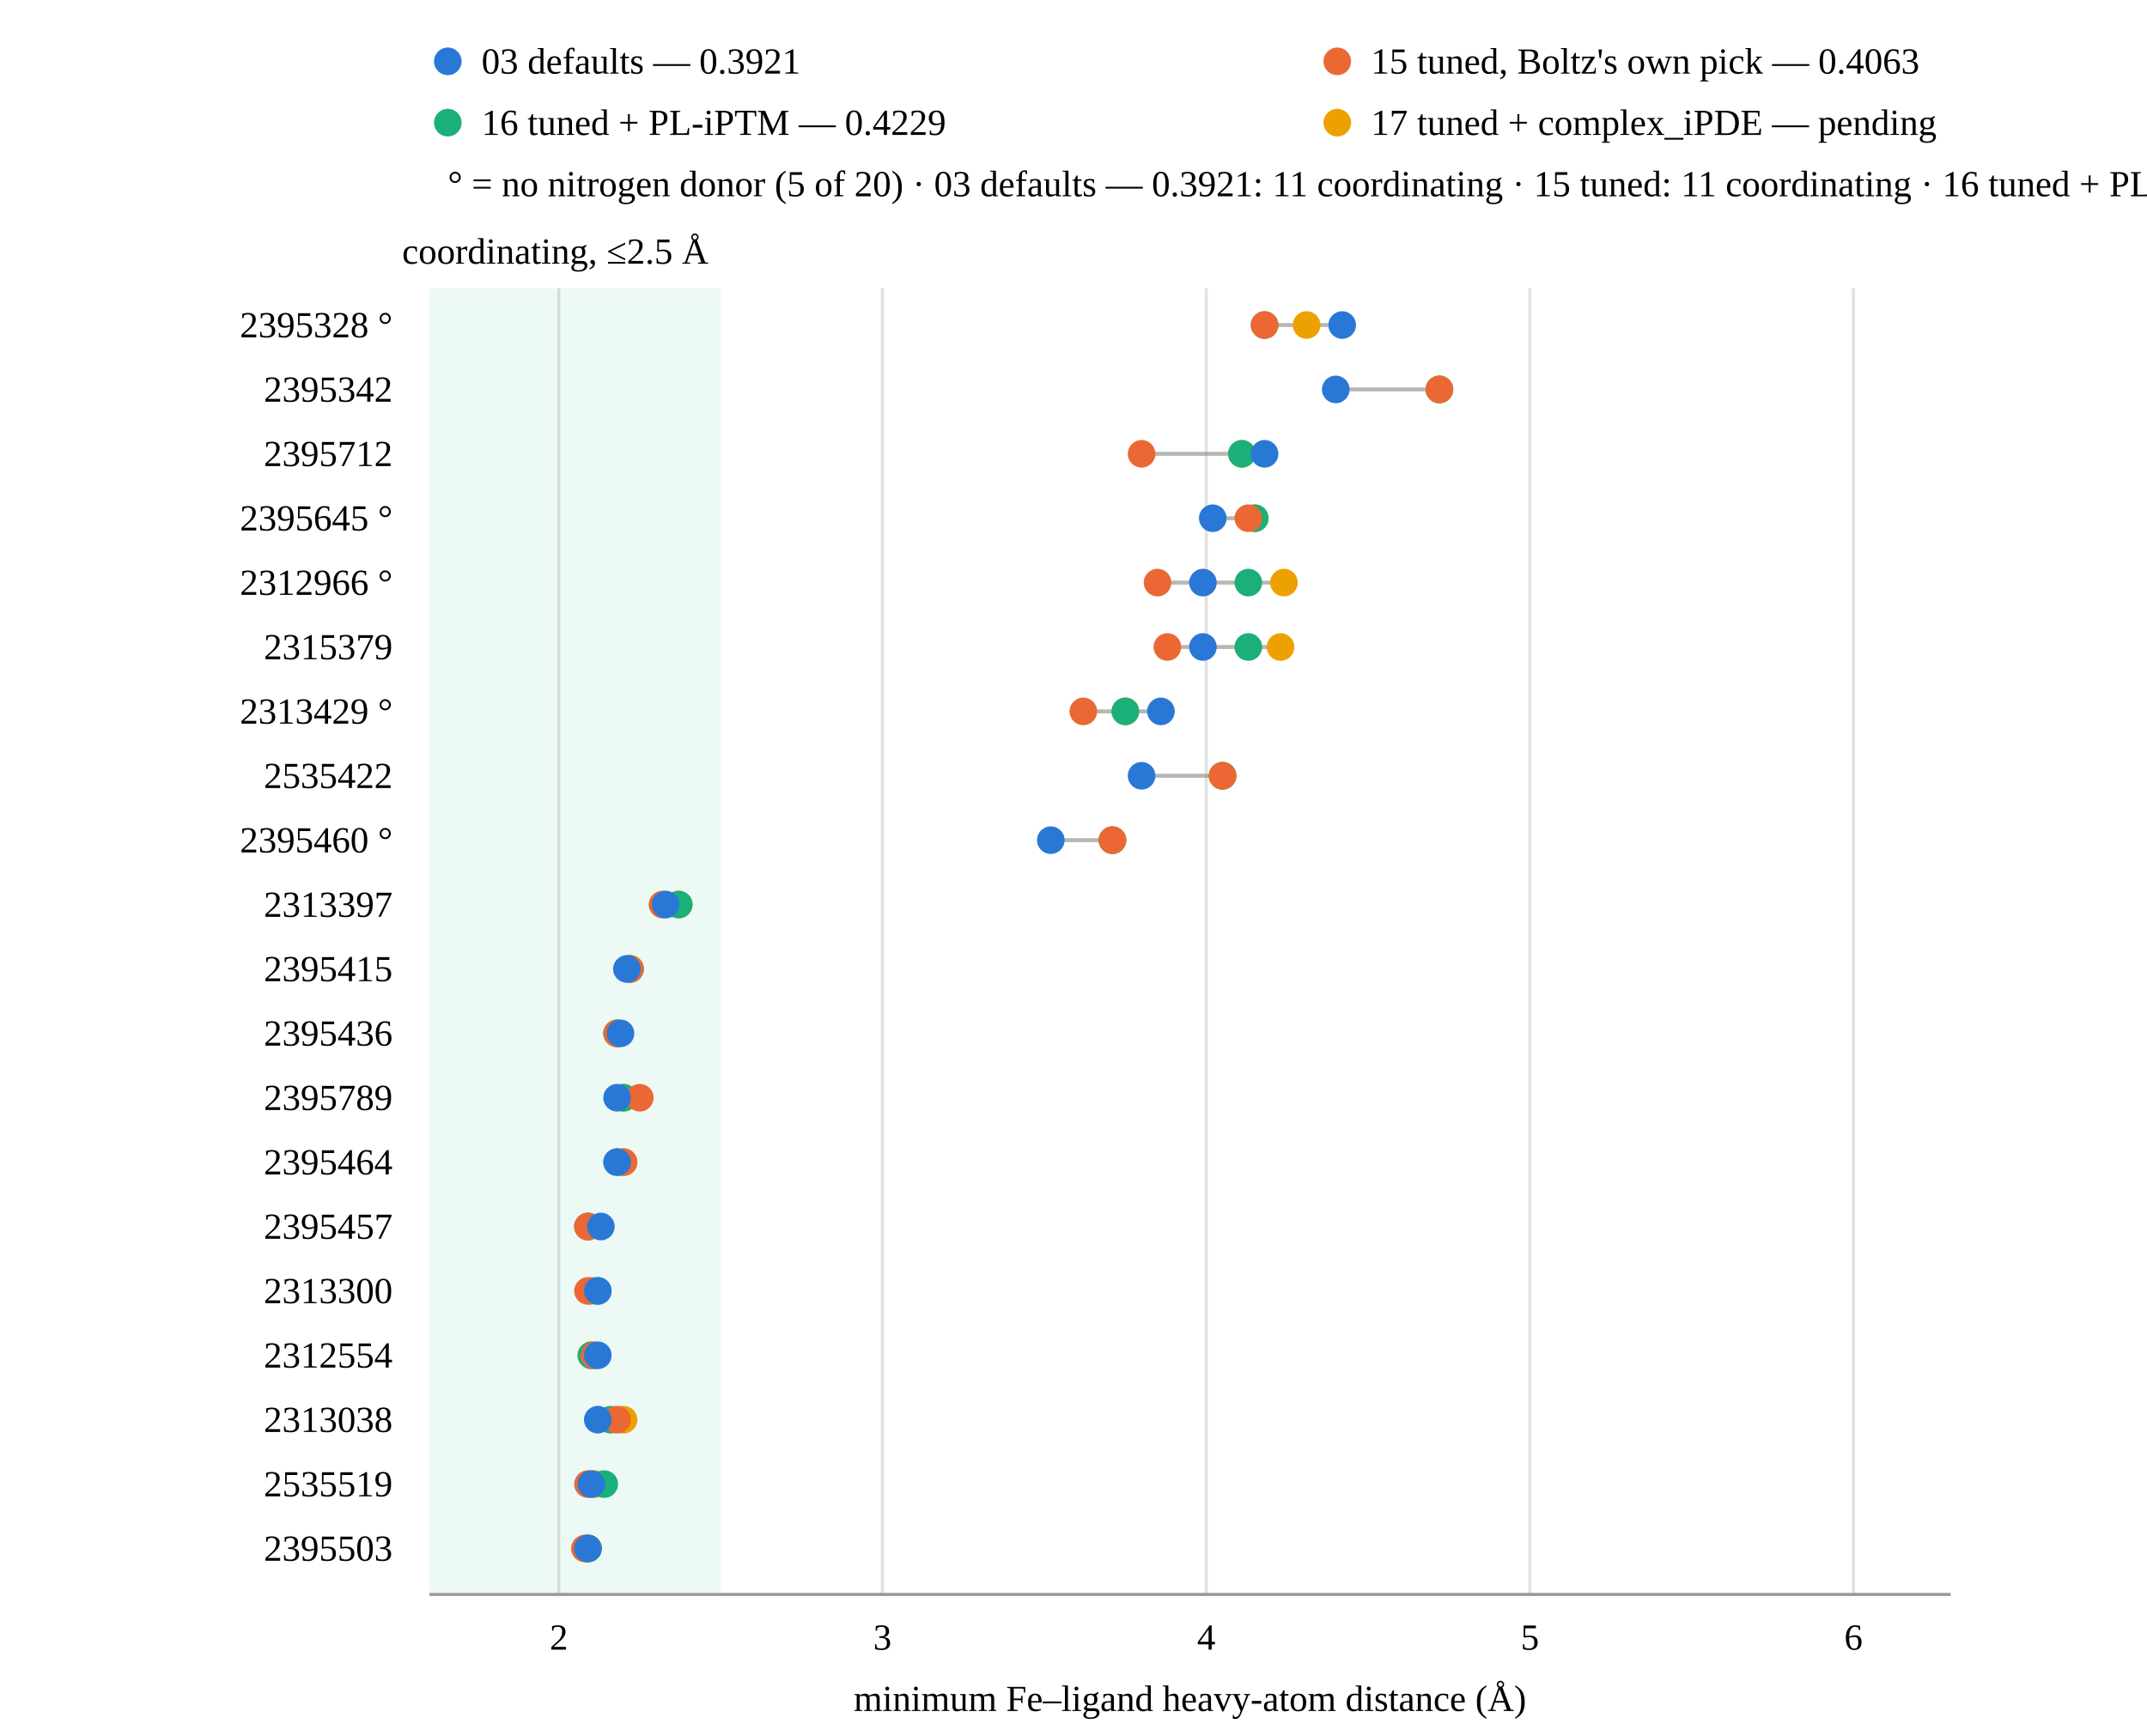
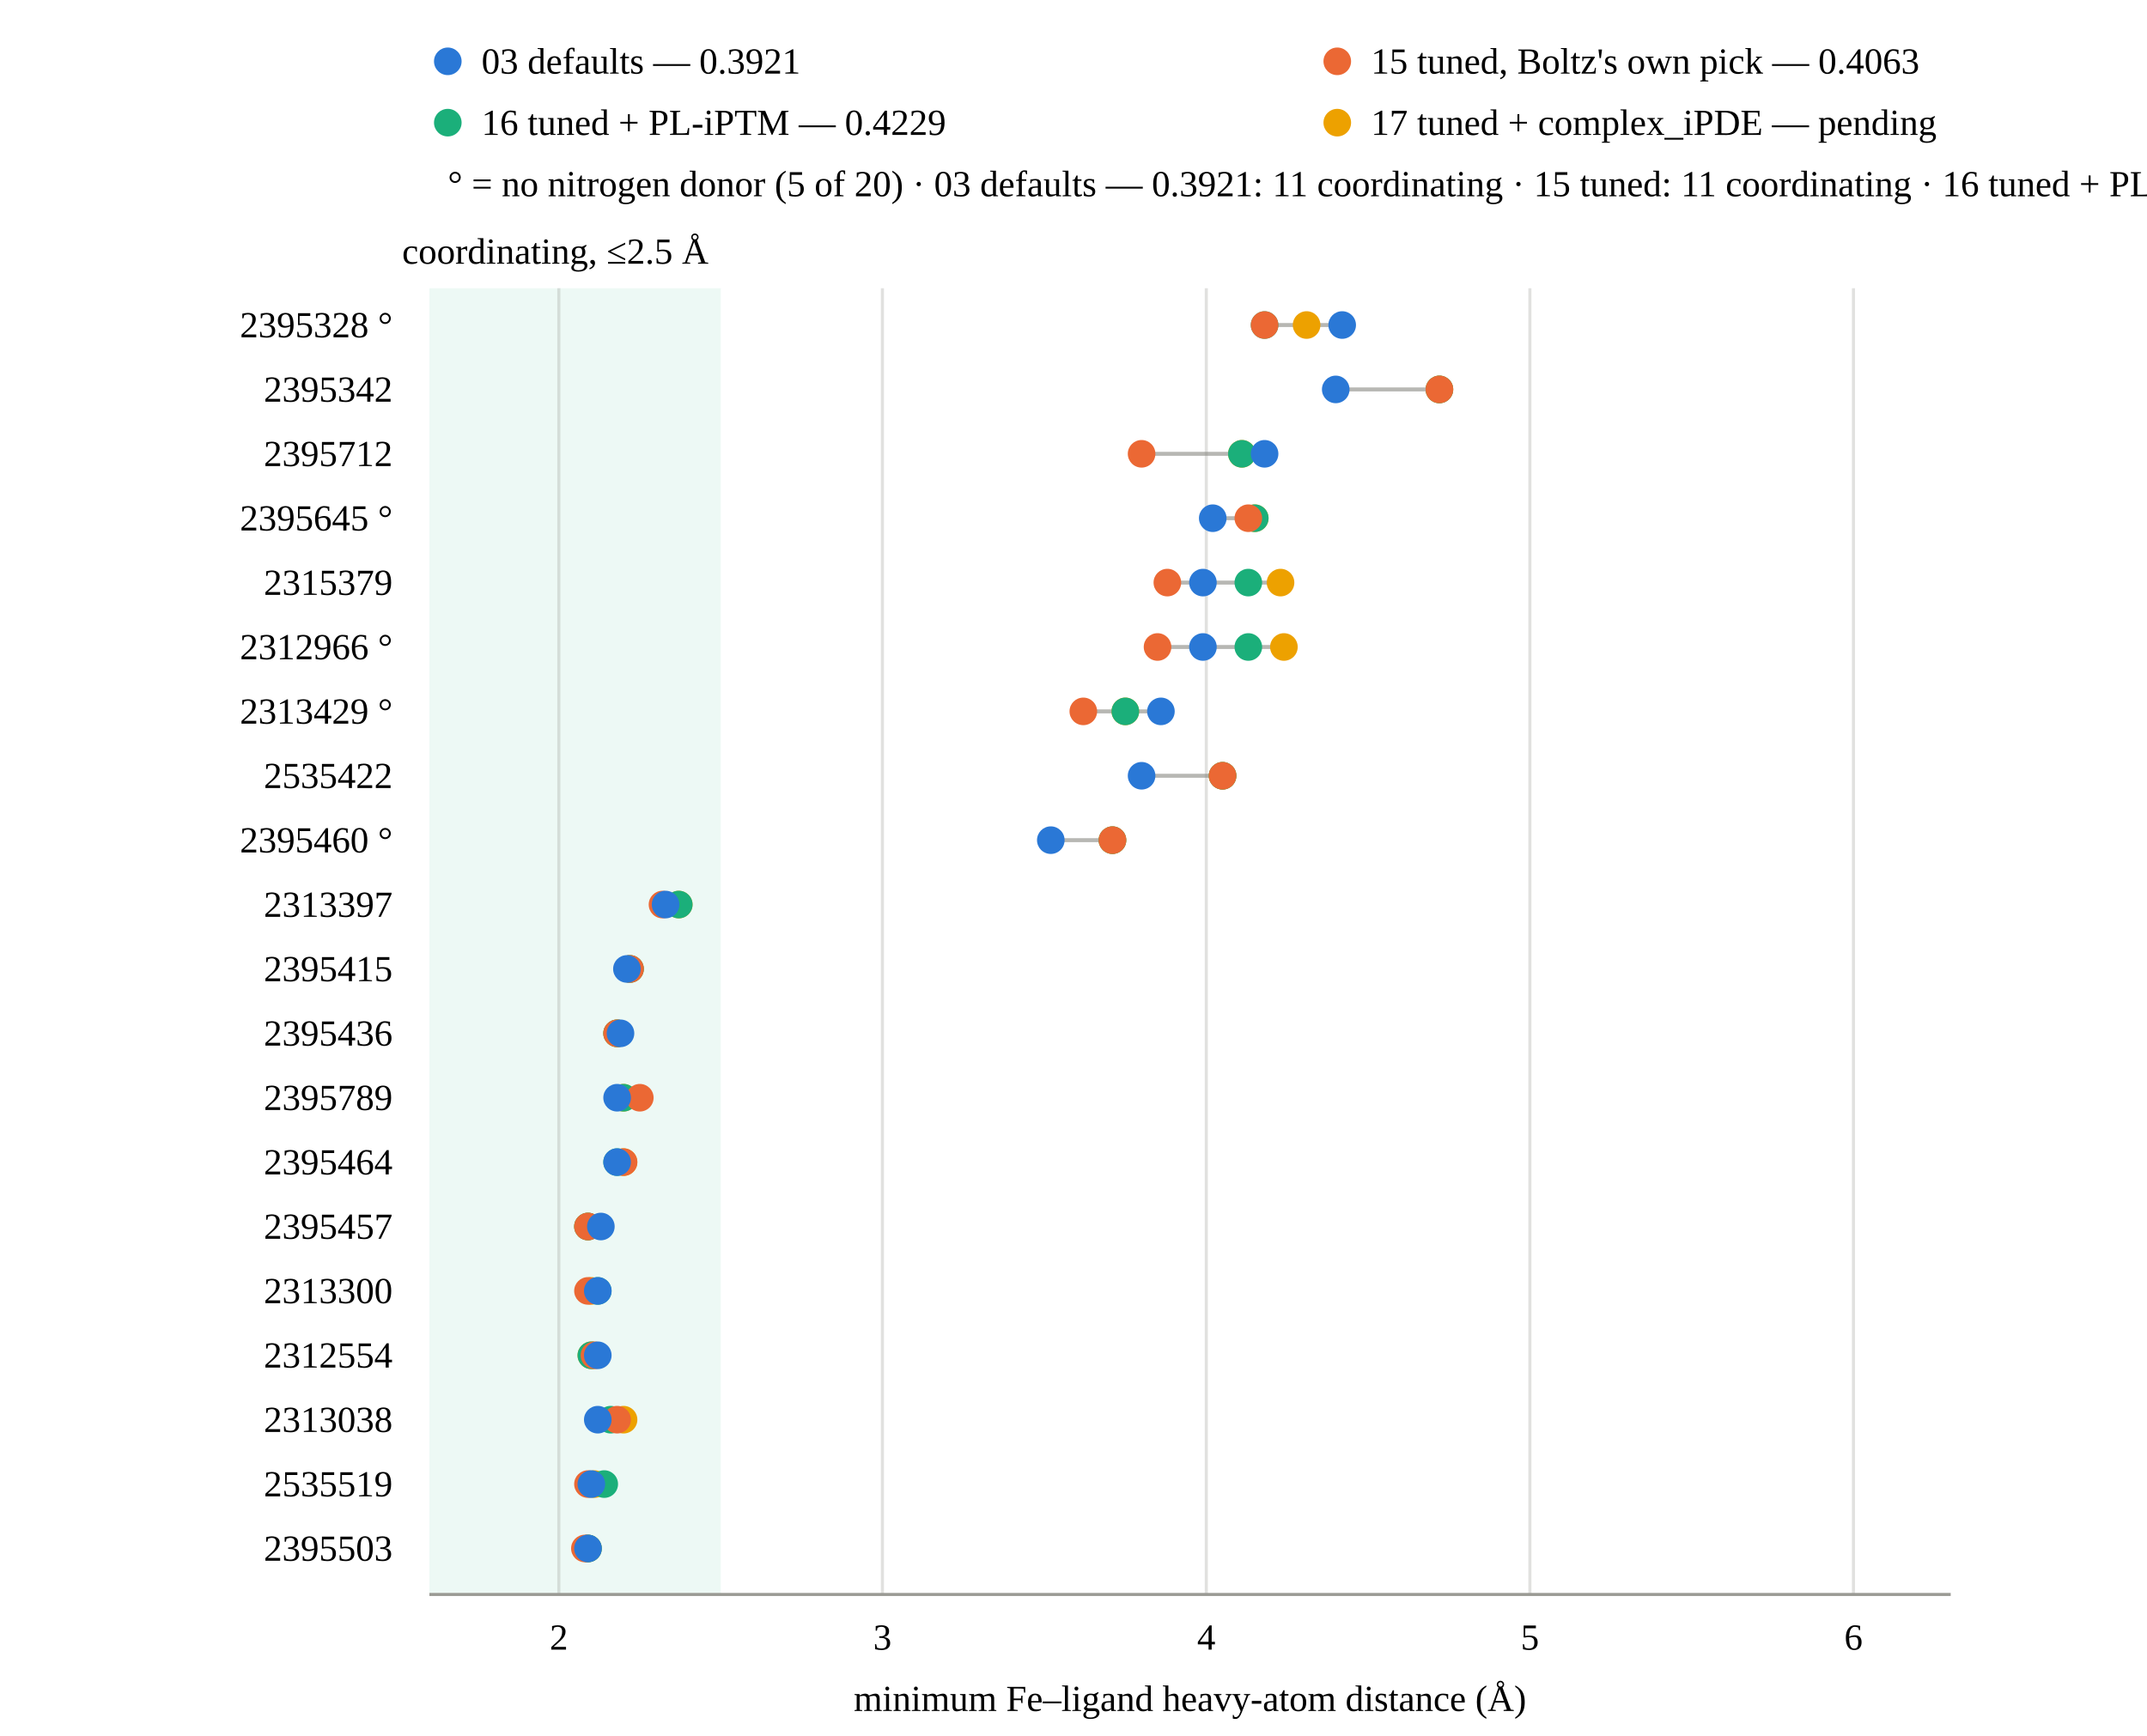
<svg xmlns="http://www.w3.org/2000/svg" viewBox="0 0 700 566" role="img">
  <rect x="140.0" y="94" width="95.0" height="426" fill="#1baf7a" opacity="0.08" />
  <text x="231.0" y="86" text-anchor="end" class="ts">coordinating, ≤2.5 Å</text>
  <line x1="182.2" y1="94" x2="182.2" y2="520" stroke="#9a9a94" stroke-opacity="0.3" />
  <text x="182.2" y="538" text-anchor="middle" class="ts">2</text>
  <line x1="287.7" y1="94" x2="287.7" y2="520" stroke="#9a9a94" stroke-opacity="0.3" />
  <text x="287.7" y="538" text-anchor="middle" class="ts">3</text>
  <line x1="393.3" y1="94" x2="393.3" y2="520" stroke="#9a9a94" stroke-opacity="0.3" />
  <text x="393.3" y="538" text-anchor="middle" class="ts">4</text>
  <line x1="498.8" y1="94" x2="498.8" y2="520" stroke="#9a9a94" stroke-opacity="0.3" />
  <text x="498.8" y="538" text-anchor="middle" class="ts">5</text>
  <line x1="604.3" y1="94" x2="604.3" y2="520" stroke="#9a9a94" stroke-opacity="0.3" />
  <text x="604.3" y="538" text-anchor="middle" class="ts">6</text>
  <text x="128" y="110" text-anchor="end" class="ts">2395328 °</text>
  <line x1="412.3" y1="106" x2="437.6" y2="106" stroke="#888780" stroke-width="1.3" stroke-opacity="0.6" />
  <circle cx="426.0" cy="106" r="4.5" fill="#eda100" />
  <circle cx="412.3" cy="106" r="4.5" fill="#1baf7a" />
  <circle cx="412.3" cy="106" r="4.5" fill="#eb6834" />
  <circle cx="437.6" cy="106" r="4.5" fill="#2a78d6" />
  <text x="128" y="131" text-anchor="end" class="ts">2395342</text>
  <line x1="435.5" y1="127" x2="469.3" y2="127" stroke="#888780" stroke-width="1.3" stroke-opacity="0.6" />
  <circle cx="469.3" cy="127" r="4.5" fill="#eda100" />
  <circle cx="469.3" cy="127" r="4.5" fill="#1baf7a" />
  <circle cx="469.3" cy="127" r="4.5" fill="#eb6834" />
  <circle cx="435.5" cy="127" r="4.5" fill="#2a78d6" />
  <text x="128" y="152" text-anchor="end" class="ts">2395712</text>
  <line x1="372.2" y1="148" x2="412.3" y2="148" stroke="#888780" stroke-width="1.3" stroke-opacity="0.6" />
  <circle cx="404.9" cy="148" r="4.5" fill="#eda100" />
  <circle cx="404.9" cy="148" r="4.5" fill="#1baf7a" />
  <circle cx="372.2" cy="148" r="4.5" fill="#eb6834" />
  <circle cx="412.3" cy="148" r="4.5" fill="#2a78d6" />
  <text x="128" y="173" text-anchor="end" class="ts">2395645 °</text>
  <line x1="395.4" y1="169" x2="409.1" y2="169" stroke="#888780" stroke-width="1.3" stroke-opacity="0.6" />
  <circle cx="409.1" cy="169" r="4.5" fill="#eda100" />
  <circle cx="409.1" cy="169" r="4.5" fill="#1baf7a" />
  <circle cx="407.0" cy="169" r="4.5" fill="#eb6834" />
  <circle cx="395.4" cy="169" r="4.5" fill="#2a78d6" />
-   <text x="128" y="194" text-anchor="end" class="ts">2312966 °</text>
-   <line x1="377.4" y1="190" x2="418.6" y2="190" stroke="#888780" stroke-width="1.3" stroke-opacity="0.6" />
-   <circle cx="418.6" cy="190" r="4.5" fill="#eda100" />
+   <text x="128" y="194" text-anchor="end" class="ts">2315379</text>
+   <line x1="380.6" y1="190" x2="417.5" y2="190" stroke="#888780" stroke-width="1.3" stroke-opacity="0.6" />
+   <circle cx="417.5" cy="190" r="4.5" fill="#eda100" />
  <circle cx="407.0" cy="190" r="4.5" fill="#1baf7a" />
-   <circle cx="377.4" cy="190" r="4.5" fill="#eb6834" />
+   <circle cx="380.6" cy="190" r="4.5" fill="#eb6834" />
  <circle cx="392.2" cy="190" r="4.5" fill="#2a78d6" />
-   <text x="128" y="215" text-anchor="end" class="ts">2315379</text>
-   <line x1="380.6" y1="211" x2="417.5" y2="211" stroke="#888780" stroke-width="1.3" stroke-opacity="0.6" />
-   <circle cx="417.5" cy="211" r="4.5" fill="#eda100" />
+   <text x="128" y="215" text-anchor="end" class="ts">2312966 °</text>
+   <line x1="377.4" y1="211" x2="418.6" y2="211" stroke="#888780" stroke-width="1.3" stroke-opacity="0.6" />
+   <circle cx="418.6" cy="211" r="4.5" fill="#eda100" />
  <circle cx="407.0" cy="211" r="4.5" fill="#1baf7a" />
-   <circle cx="380.6" cy="211" r="4.5" fill="#eb6834" />
+   <circle cx="377.4" cy="211" r="4.5" fill="#eb6834" />
  <circle cx="392.2" cy="211" r="4.5" fill="#2a78d6" />
  <text x="128" y="236" text-anchor="end" class="ts">2313429 °</text>
  <line x1="353.2" y1="232" x2="378.5" y2="232" stroke="#888780" stroke-width="1.3" stroke-opacity="0.6" />
  <circle cx="366.9" cy="232" r="4.5" fill="#eda100" />
  <circle cx="366.9" cy="232" r="4.5" fill="#1baf7a" />
  <circle cx="353.2" cy="232" r="4.5" fill="#eb6834" />
  <circle cx="378.5" cy="232" r="4.5" fill="#2a78d6" />
  <text x="128" y="257" text-anchor="end" class="ts">2535422</text>
  <line x1="372.2" y1="253" x2="398.6" y2="253" stroke="#888780" stroke-width="1.3" stroke-opacity="0.6" />
  <circle cx="398.6" cy="253" r="4.5" fill="#eda100" />
  <circle cx="398.6" cy="253" r="4.5" fill="#1baf7a" />
  <circle cx="398.6" cy="253" r="4.5" fill="#eb6834" />
  <circle cx="372.2" cy="253" r="4.5" fill="#2a78d6" />
  <text x="128" y="278" text-anchor="end" class="ts">2395460 °</text>
  <line x1="342.6" y1="274" x2="362.7" y2="274" stroke="#888780" stroke-width="1.3" stroke-opacity="0.6" />
  <circle cx="362.7" cy="274" r="4.5" fill="#eda100" />
  <circle cx="362.7" cy="274" r="4.5" fill="#1baf7a" />
  <circle cx="362.7" cy="274" r="4.5" fill="#eb6834" />
  <circle cx="342.6" cy="274" r="4.5" fill="#2a78d6" />
  <text x="128" y="299" text-anchor="end" class="ts">2313397</text>
  <line x1="216.0" y1="295" x2="221.3" y2="295" stroke="#888780" stroke-width="1.3" stroke-opacity="0.6" />
  <circle cx="221.3" cy="295" r="4.5" fill="#eda100" />
  <circle cx="221.3" cy="295" r="4.5" fill="#1baf7a" />
  <circle cx="216.0" cy="295" r="4.5" fill="#eb6834" />
  <circle cx="217.0" cy="295" r="4.5" fill="#2a78d6" />
  <text x="128" y="320" text-anchor="end" class="ts">2395415</text>
  <circle cx="205.4" cy="316" r="4.5" fill="#eda100" />
  <circle cx="205.4" cy="316" r="4.5" fill="#1baf7a" />
  <circle cx="205.4" cy="316" r="4.5" fill="#eb6834" />
  <circle cx="204.4" cy="316" r="4.5" fill="#2a78d6" />
  <text x="128" y="341" text-anchor="end" class="ts">2395436</text>
  <circle cx="201.2" cy="337" r="4.5" fill="#eda100" />
  <circle cx="201.2" cy="337" r="4.5" fill="#1baf7a" />
  <circle cx="201.2" cy="337" r="4.5" fill="#eb6834" />
  <circle cx="202.3" cy="337" r="4.5" fill="#2a78d6" />
  <text x="128" y="362" text-anchor="end" class="ts">2395789</text>
  <line x1="201.2" y1="358" x2="208.6" y2="358" stroke="#888780" stroke-width="1.3" stroke-opacity="0.6" />
  <circle cx="203.3" cy="358" r="4.5" fill="#eda100" />
  <circle cx="203.3" cy="358" r="4.5" fill="#1baf7a" />
  <circle cx="208.6" cy="358" r="4.5" fill="#eb6834" />
  <circle cx="201.2" cy="358" r="4.5" fill="#2a78d6" />
  <text x="128" y="383" text-anchor="end" class="ts">2395464</text>
  <line x1="201.2" y1="379" x2="203.3" y2="379" stroke="#888780" stroke-width="1.3" stroke-opacity="0.6" />
  <circle cx="203.3" cy="379" r="4.5" fill="#eda100" />
  <circle cx="201.2" cy="379" r="4.5" fill="#1baf7a" />
  <circle cx="203.3" cy="379" r="4.5" fill="#eb6834" />
  <circle cx="201.2" cy="379" r="4.5" fill="#2a78d6" />
  <text x="128" y="404" text-anchor="end" class="ts">2395457</text>
  <line x1="191.7" y1="400" x2="195.9" y2="400" stroke="#888780" stroke-width="1.3" stroke-opacity="0.6" />
  <circle cx="191.7" cy="400" r="4.5" fill="#eda100" />
  <circle cx="191.7" cy="400" r="4.5" fill="#1baf7a" />
  <circle cx="191.7" cy="400" r="4.5" fill="#eb6834" />
  <circle cx="195.9" cy="400" r="4.5" fill="#2a78d6" />
  <text x="128" y="425" text-anchor="end" class="ts">2313300</text>
  <line x1="191.7" y1="421" x2="194.9" y2="421" stroke="#888780" stroke-width="1.3" stroke-opacity="0.6" />
  <circle cx="192.8" cy="421" r="4.5" fill="#eda100" />
  <circle cx="194.9" cy="421" r="4.5" fill="#1baf7a" />
  <circle cx="191.7" cy="421" r="4.5" fill="#eb6834" />
  <circle cx="194.9" cy="421" r="4.5" fill="#2a78d6" />
  <text x="128" y="446" text-anchor="end" class="ts">2312554</text>
  <line x1="192.8" y1="442" x2="194.9" y2="442" stroke="#888780" stroke-width="1.3" stroke-opacity="0.6" />
  <circle cx="192.8" cy="442" r="4.5" fill="#eda100" />
  <circle cx="192.8" cy="442" r="4.5" fill="#1baf7a" />
  <circle cx="193.8" cy="442" r="4.5" fill="#eb6834" />
  <circle cx="194.9" cy="442" r="4.5" fill="#2a78d6" />
  <text x="128" y="467" text-anchor="end" class="ts">2313038</text>
  <line x1="194.9" y1="463" x2="203.3" y2="463" stroke="#888780" stroke-width="1.3" stroke-opacity="0.6" />
  <circle cx="203.3" cy="463" r="4.5" fill="#eda100" />
  <circle cx="199.1" cy="463" r="4.5" fill="#1baf7a" />
  <circle cx="201.2" cy="463" r="4.5" fill="#eb6834" />
  <circle cx="194.9" cy="463" r="4.5" fill="#2a78d6" />
  <text x="128" y="488" text-anchor="end" class="ts">2535519</text>
  <line x1="191.7" y1="484" x2="197.0" y2="484" stroke="#888780" stroke-width="1.3" stroke-opacity="0.6" />
  <circle cx="193.8" cy="484" r="4.5" fill="#eda100" />
  <circle cx="197.0" cy="484" r="4.5" fill="#1baf7a" />
  <circle cx="191.7" cy="484" r="4.5" fill="#eb6834" />
  <circle cx="192.8" cy="484" r="4.5" fill="#2a78d6" />
  <text x="128" y="509" text-anchor="end" class="ts">2395503</text>
  <circle cx="191.7" cy="505" r="4.5" fill="#eda100" />
  <circle cx="191.7" cy="505" r="4.5" fill="#1baf7a" />
  <circle cx="190.7" cy="505" r="4.5" fill="#eb6834" />
  <circle cx="191.7" cy="505" r="4.5" fill="#2a78d6" />
  <line x1="140" y1="520" x2="636" y2="520" stroke="#9a9a94" />
  <text x="388" y="558" text-anchor="middle" class="ts">minimum Fe–ligand heavy-atom distance (Å)</text>
  <circle cx="146" cy="20" r="4.5" fill="#2a78d6" />
  <text x="157" y="24" class="ts">03 defaults — 0.3921</text>
  <circle cx="436" cy="20" r="4.5" fill="#eb6834" />
  <text x="447" y="24" class="ts">15 tuned, Boltz's own pick — 0.4063</text>
  <circle cx="146" cy="40" r="4.5" fill="#1baf7a" />
  <text x="157" y="44" class="ts">16 tuned + PL-iPTM — 0.4229</text>
  <circle cx="436" cy="40" r="4.5" fill="#eda100" />
  <text x="447" y="44" class="ts">17 tuned + complex_iPDE — pending</text>
  <text x="146" y="64" class="ts">° = no nitrogen donor (5 of 20) · 03 defaults — 0.3921: 11 coordinating · 15 tuned: 11 coordinating · 16 tuned + PL-iPTM — 0.4229: 11 coordinating · 17 tuned + complex_iPDE — pending: 11 coordinating</text>
</svg>
